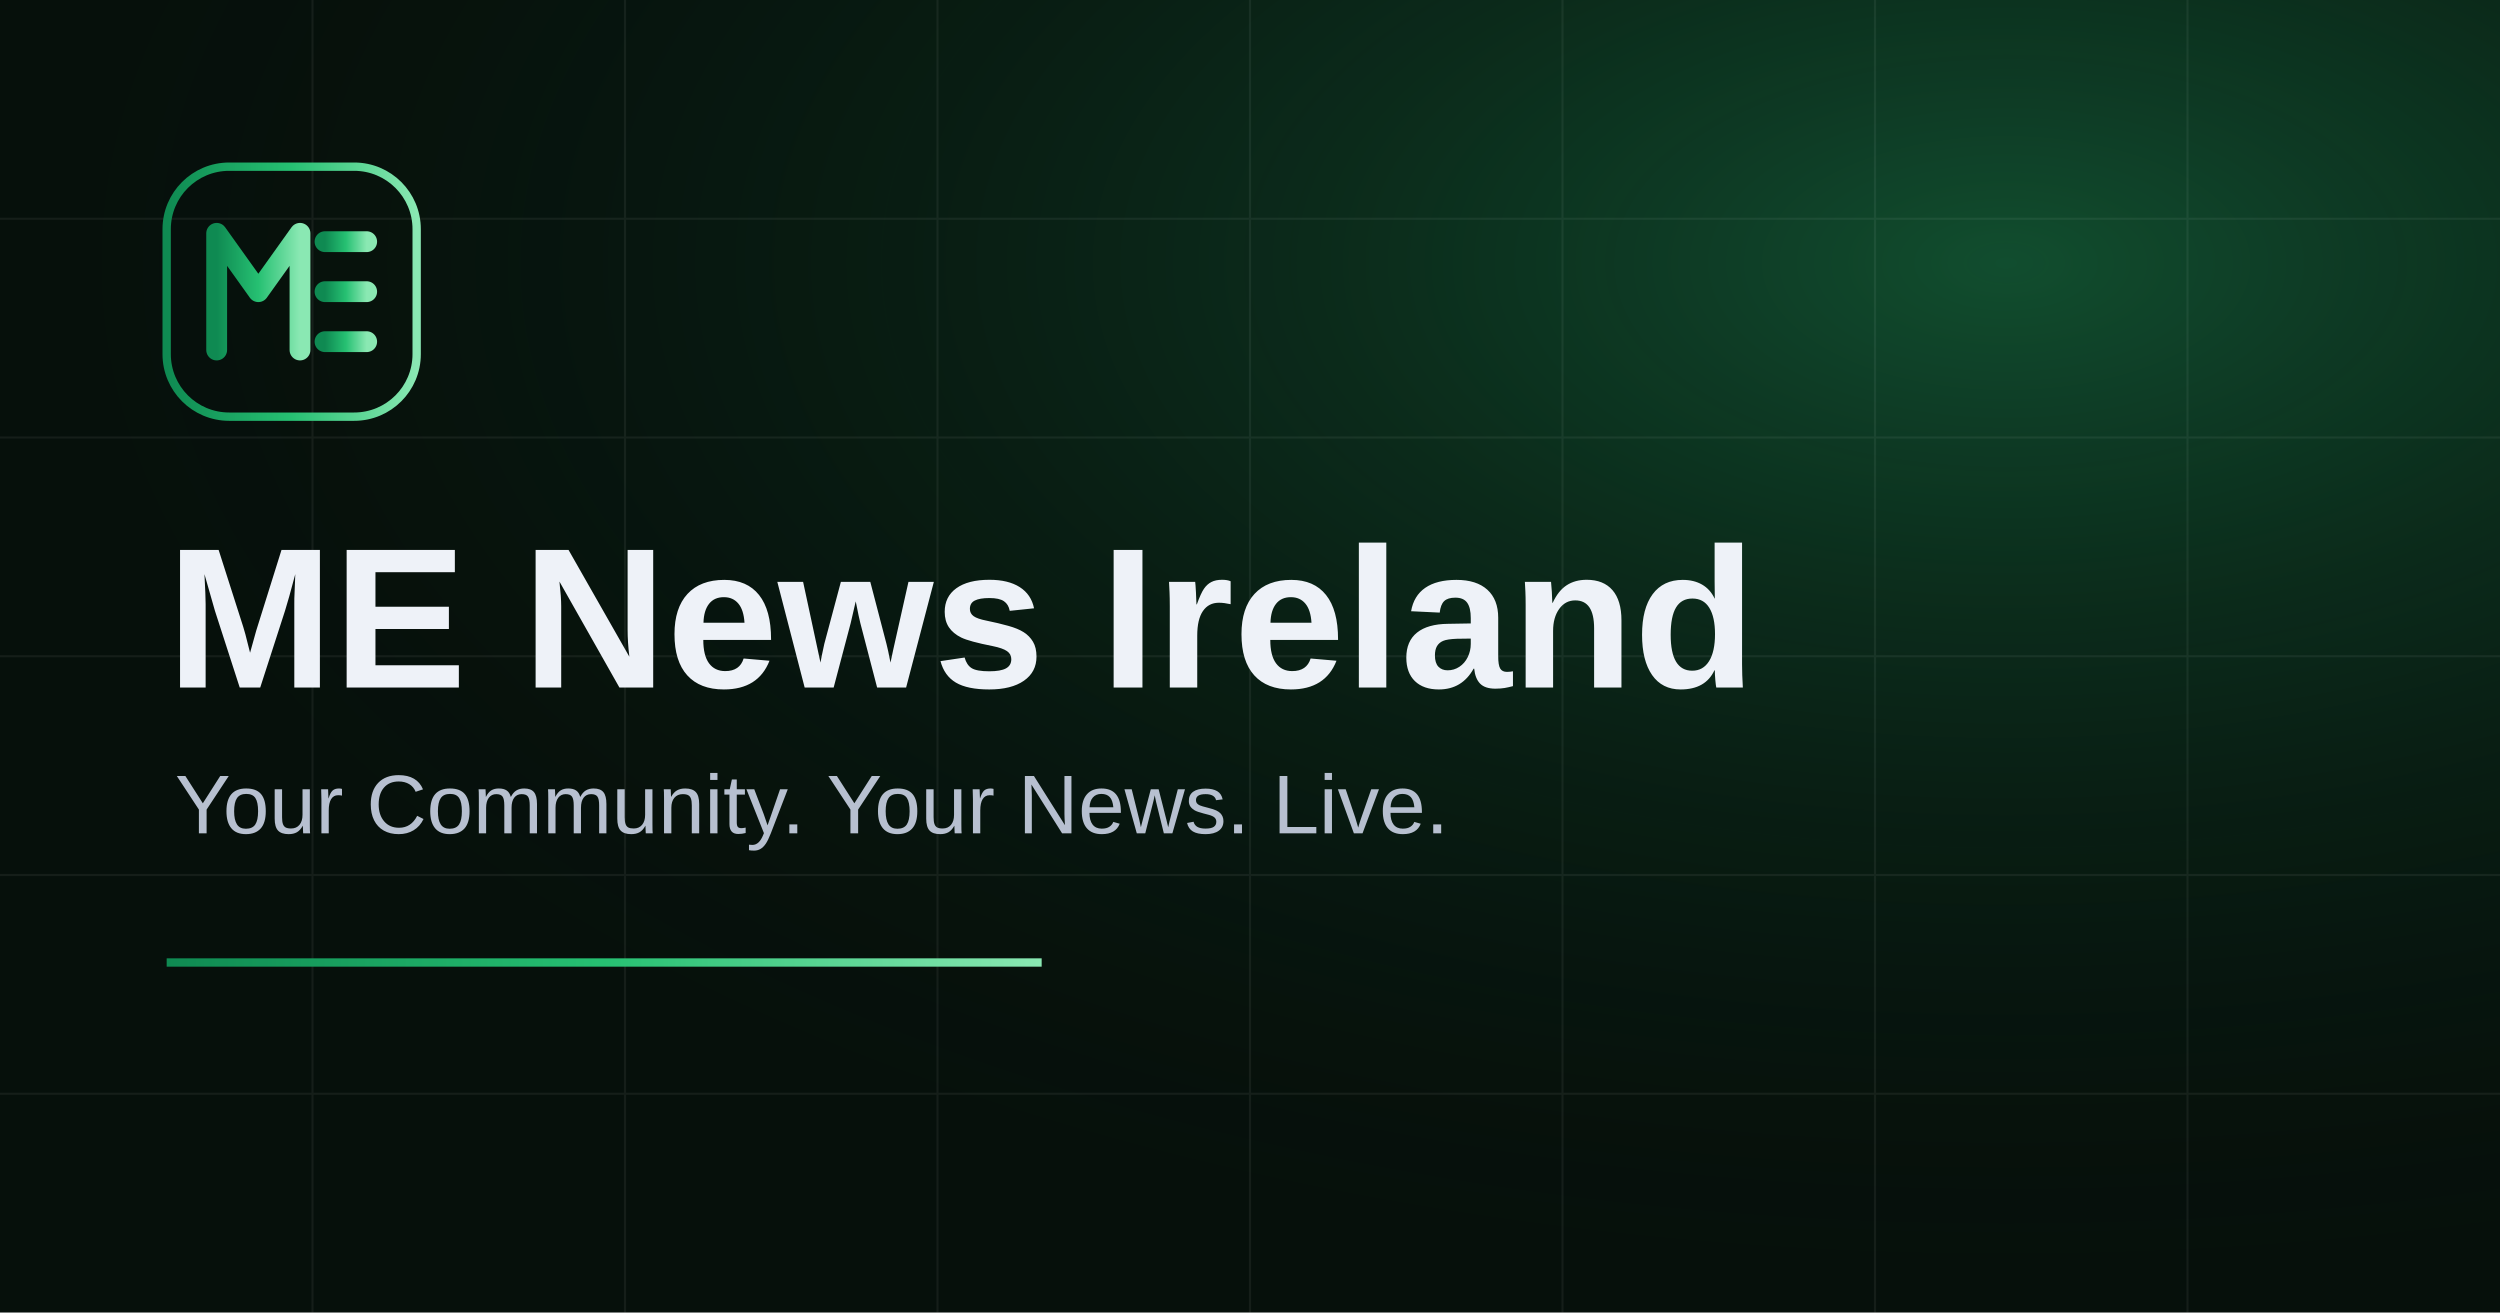
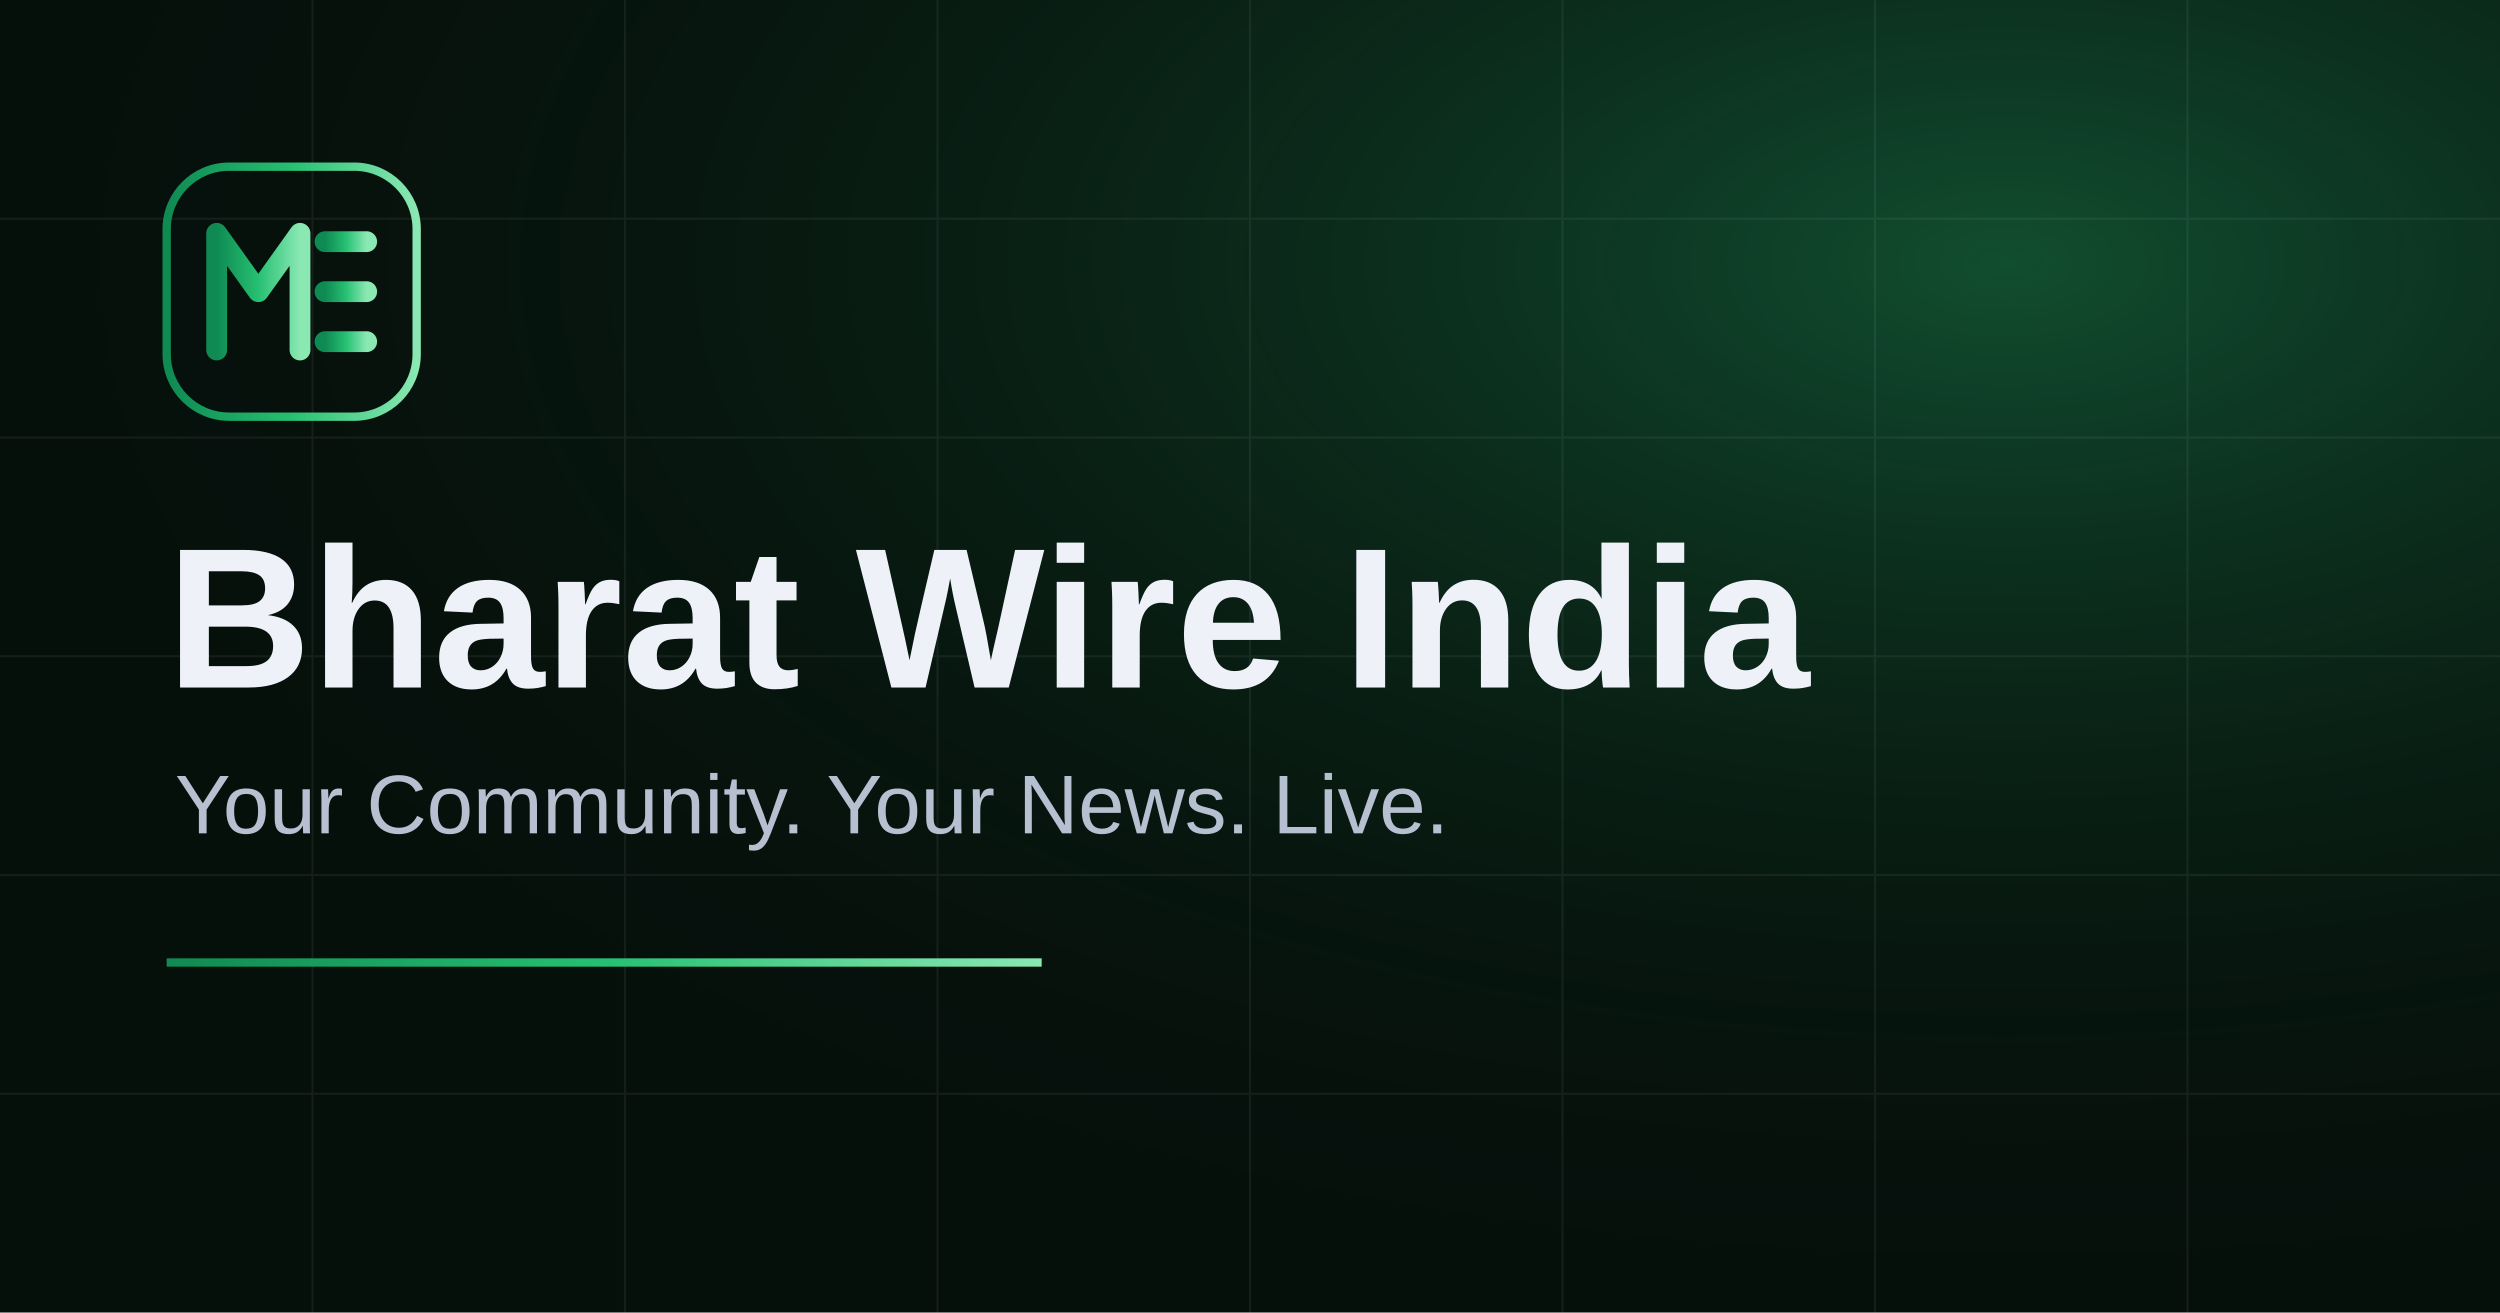
<svg xmlns="http://www.w3.org/2000/svg" viewBox="0 0 1200 630">
  <defs>
    <linearGradient id="g" x1="0" x2="1">
      <stop offset="0" stop-color="#0f8a52" />
      <stop offset=".5" stop-color="#26c072" />
      <stop offset="1" stop-color="#8ae8b3" />
    </linearGradient>
    <radialGradient id="a" cx=".8" cy=".2" r=".8">
      <stop offset="0" stop-color="#26c072" stop-opacity=".35" />
      <stop offset="1" stop-color="#06100b" stop-opacity="0" />
    </radialGradient>
  </defs>
  <rect width="1200" height="630" fill="#06100b" />
  <rect width="1200" height="630" fill="url(#a)" />
  <g fill="none" stroke="#ffffff" stroke-opacity=".06">
    <path d="M0 105h1200M0 210h1200M0 315h1200M0 420h1200M0 525h1200M150 0v630M300 0v630M450 0v630M600 0v630M750 0v630M900 0v630M1050 0v630" />
  </g>
  <rect x="80" y="80" width="120" height="120" rx="30" fill="none" stroke="url(#g)" stroke-width="4" />
  <path d="M104 168v-56l20 28 20-28v56" fill="none" stroke="url(#g)" stroke-width="10" stroke-linecap="round" stroke-linejoin="round" />
  <path d="M156 116h20M156 140h20M156 164h20" stroke="url(#g)" stroke-width="10" stroke-linecap="round" />
-   <text x="80" y="330" font-family="Sora, Arial, sans-serif" font-weight="800" font-size="96" fill="#eef2f8">ME News Ireland</text>
+   <text x="80" y="330" font-family="Sora, Arial, sans-serif" font-weight="800" font-size="96" fill="#eef2f8">Bharat Wire India</text>
  <text x="84" y="400" font-family="Manrope, Arial, sans-serif" font-size="40" fill="#b7c0d0">Your Community. Your News. Live.</text>
  <rect x="80" y="460" width="420" height="4" fill="url(#g)" />
</svg>
